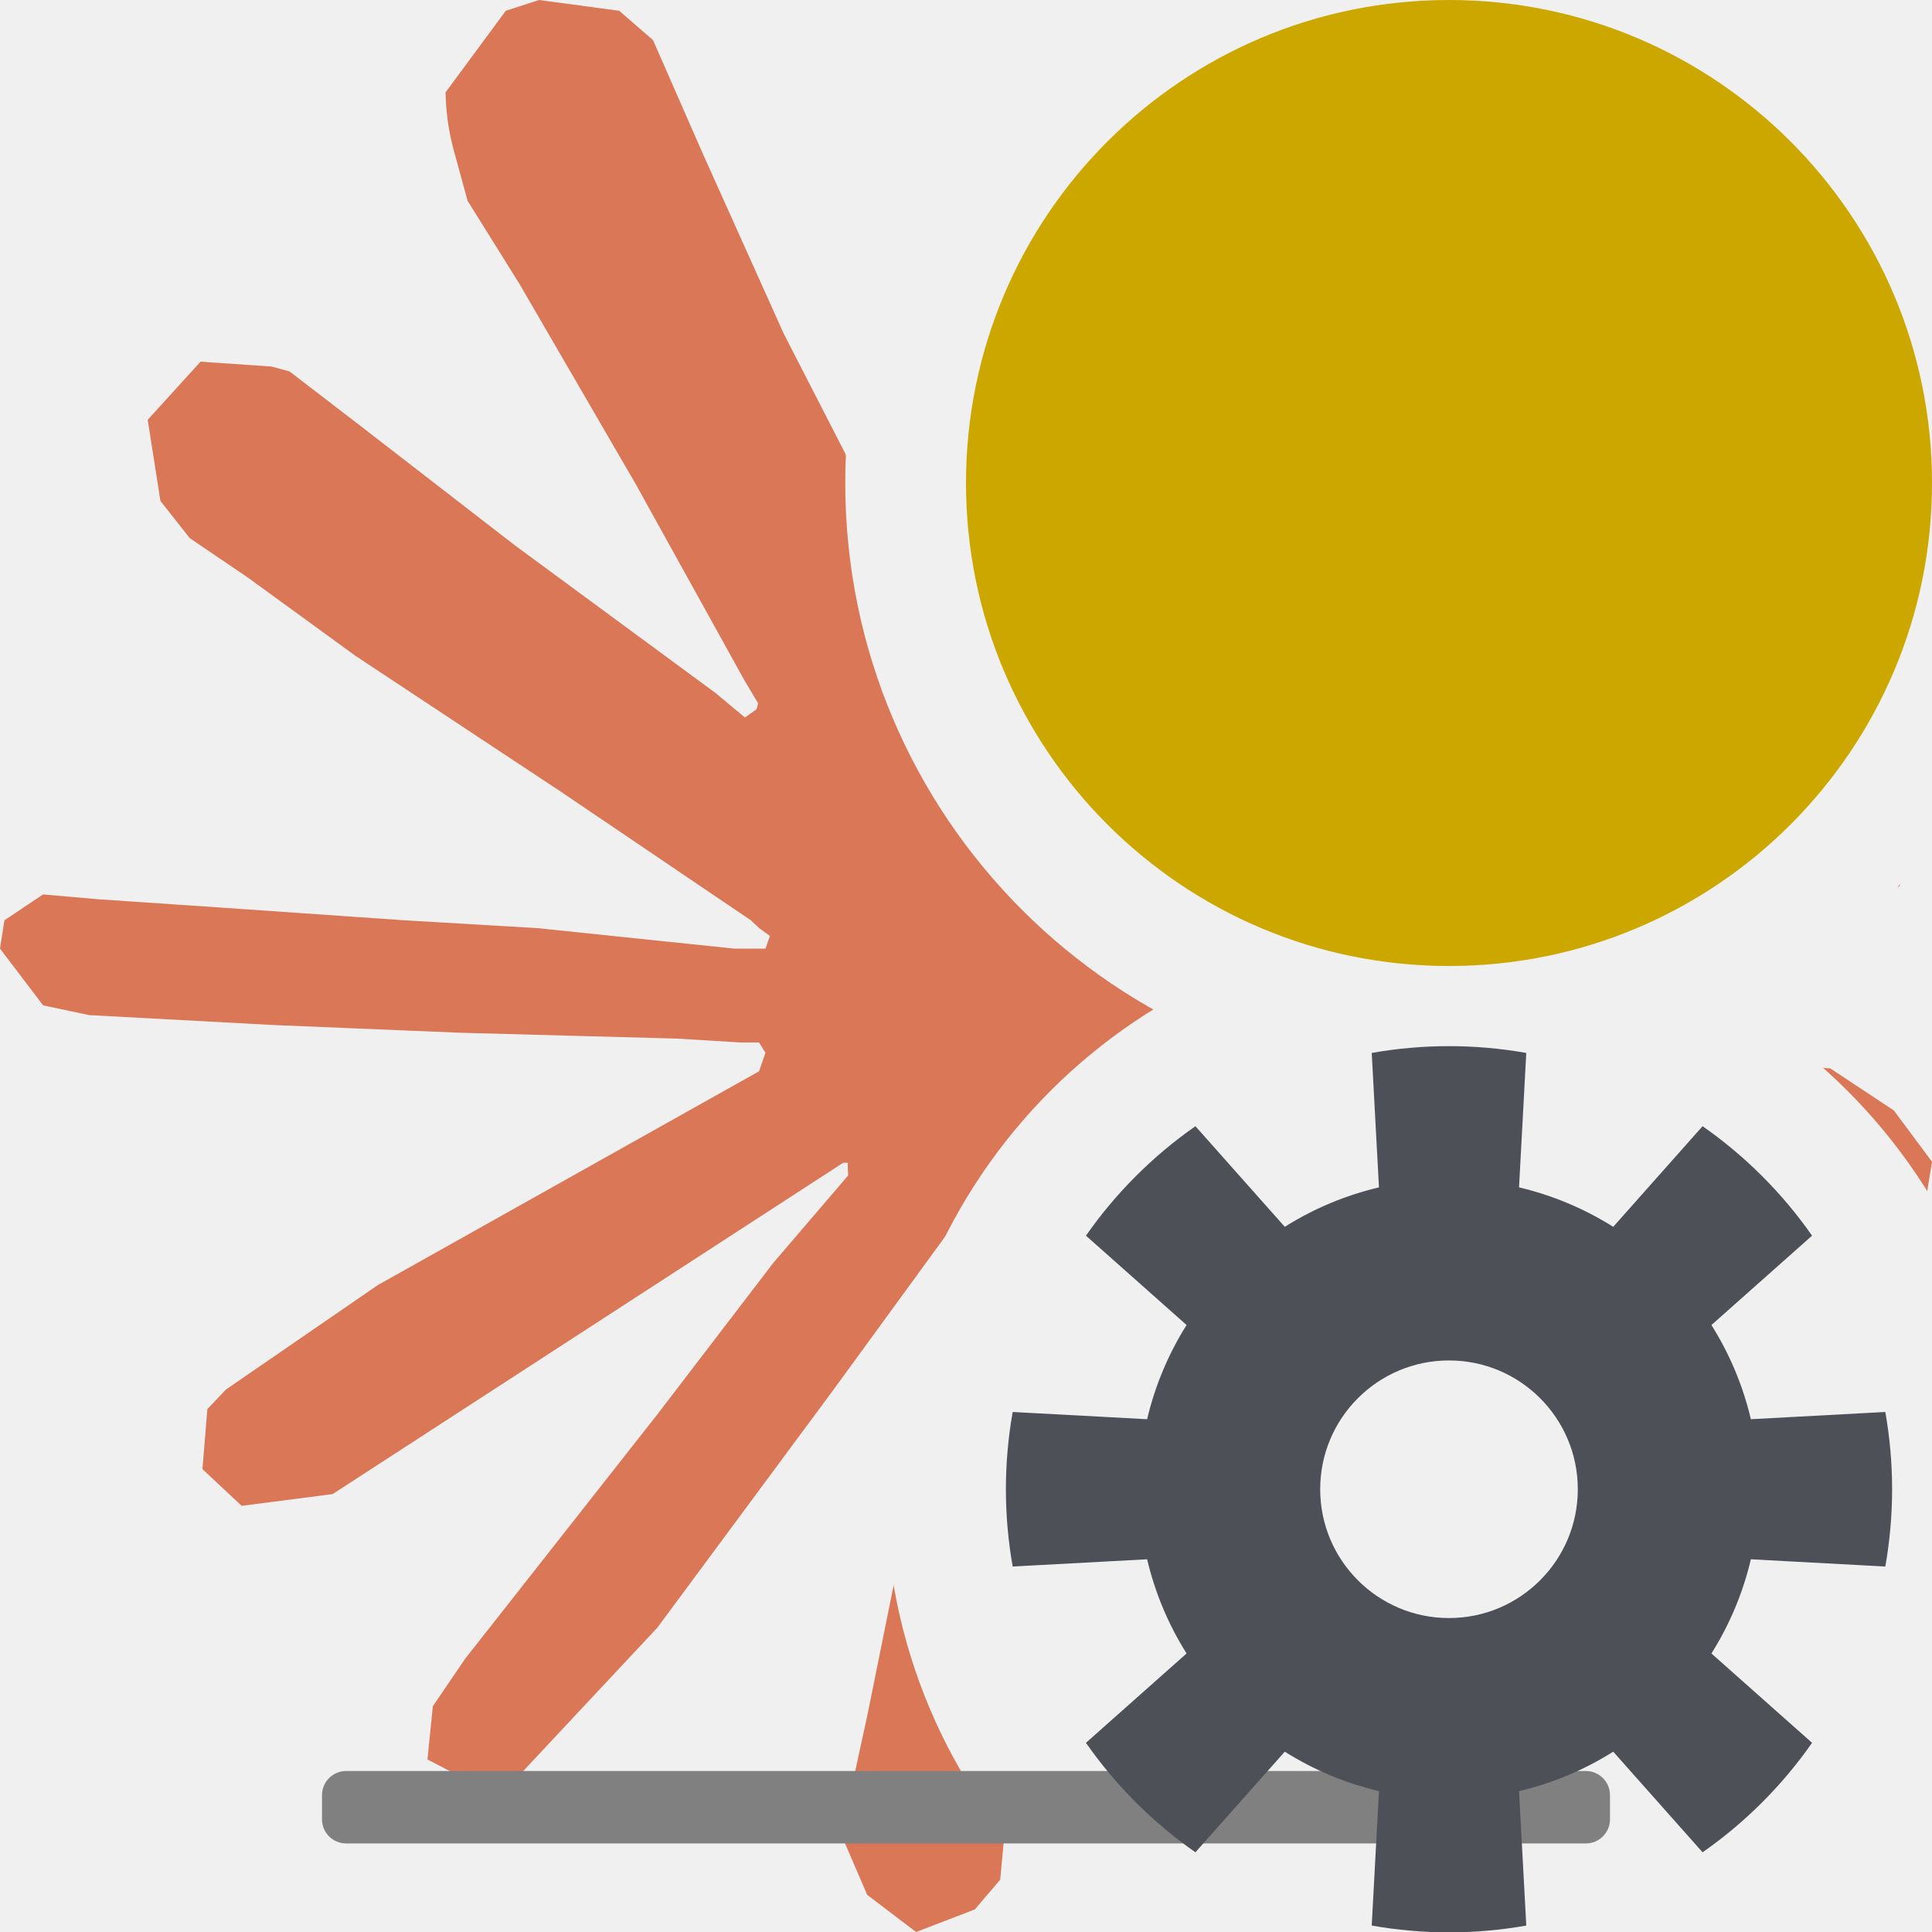
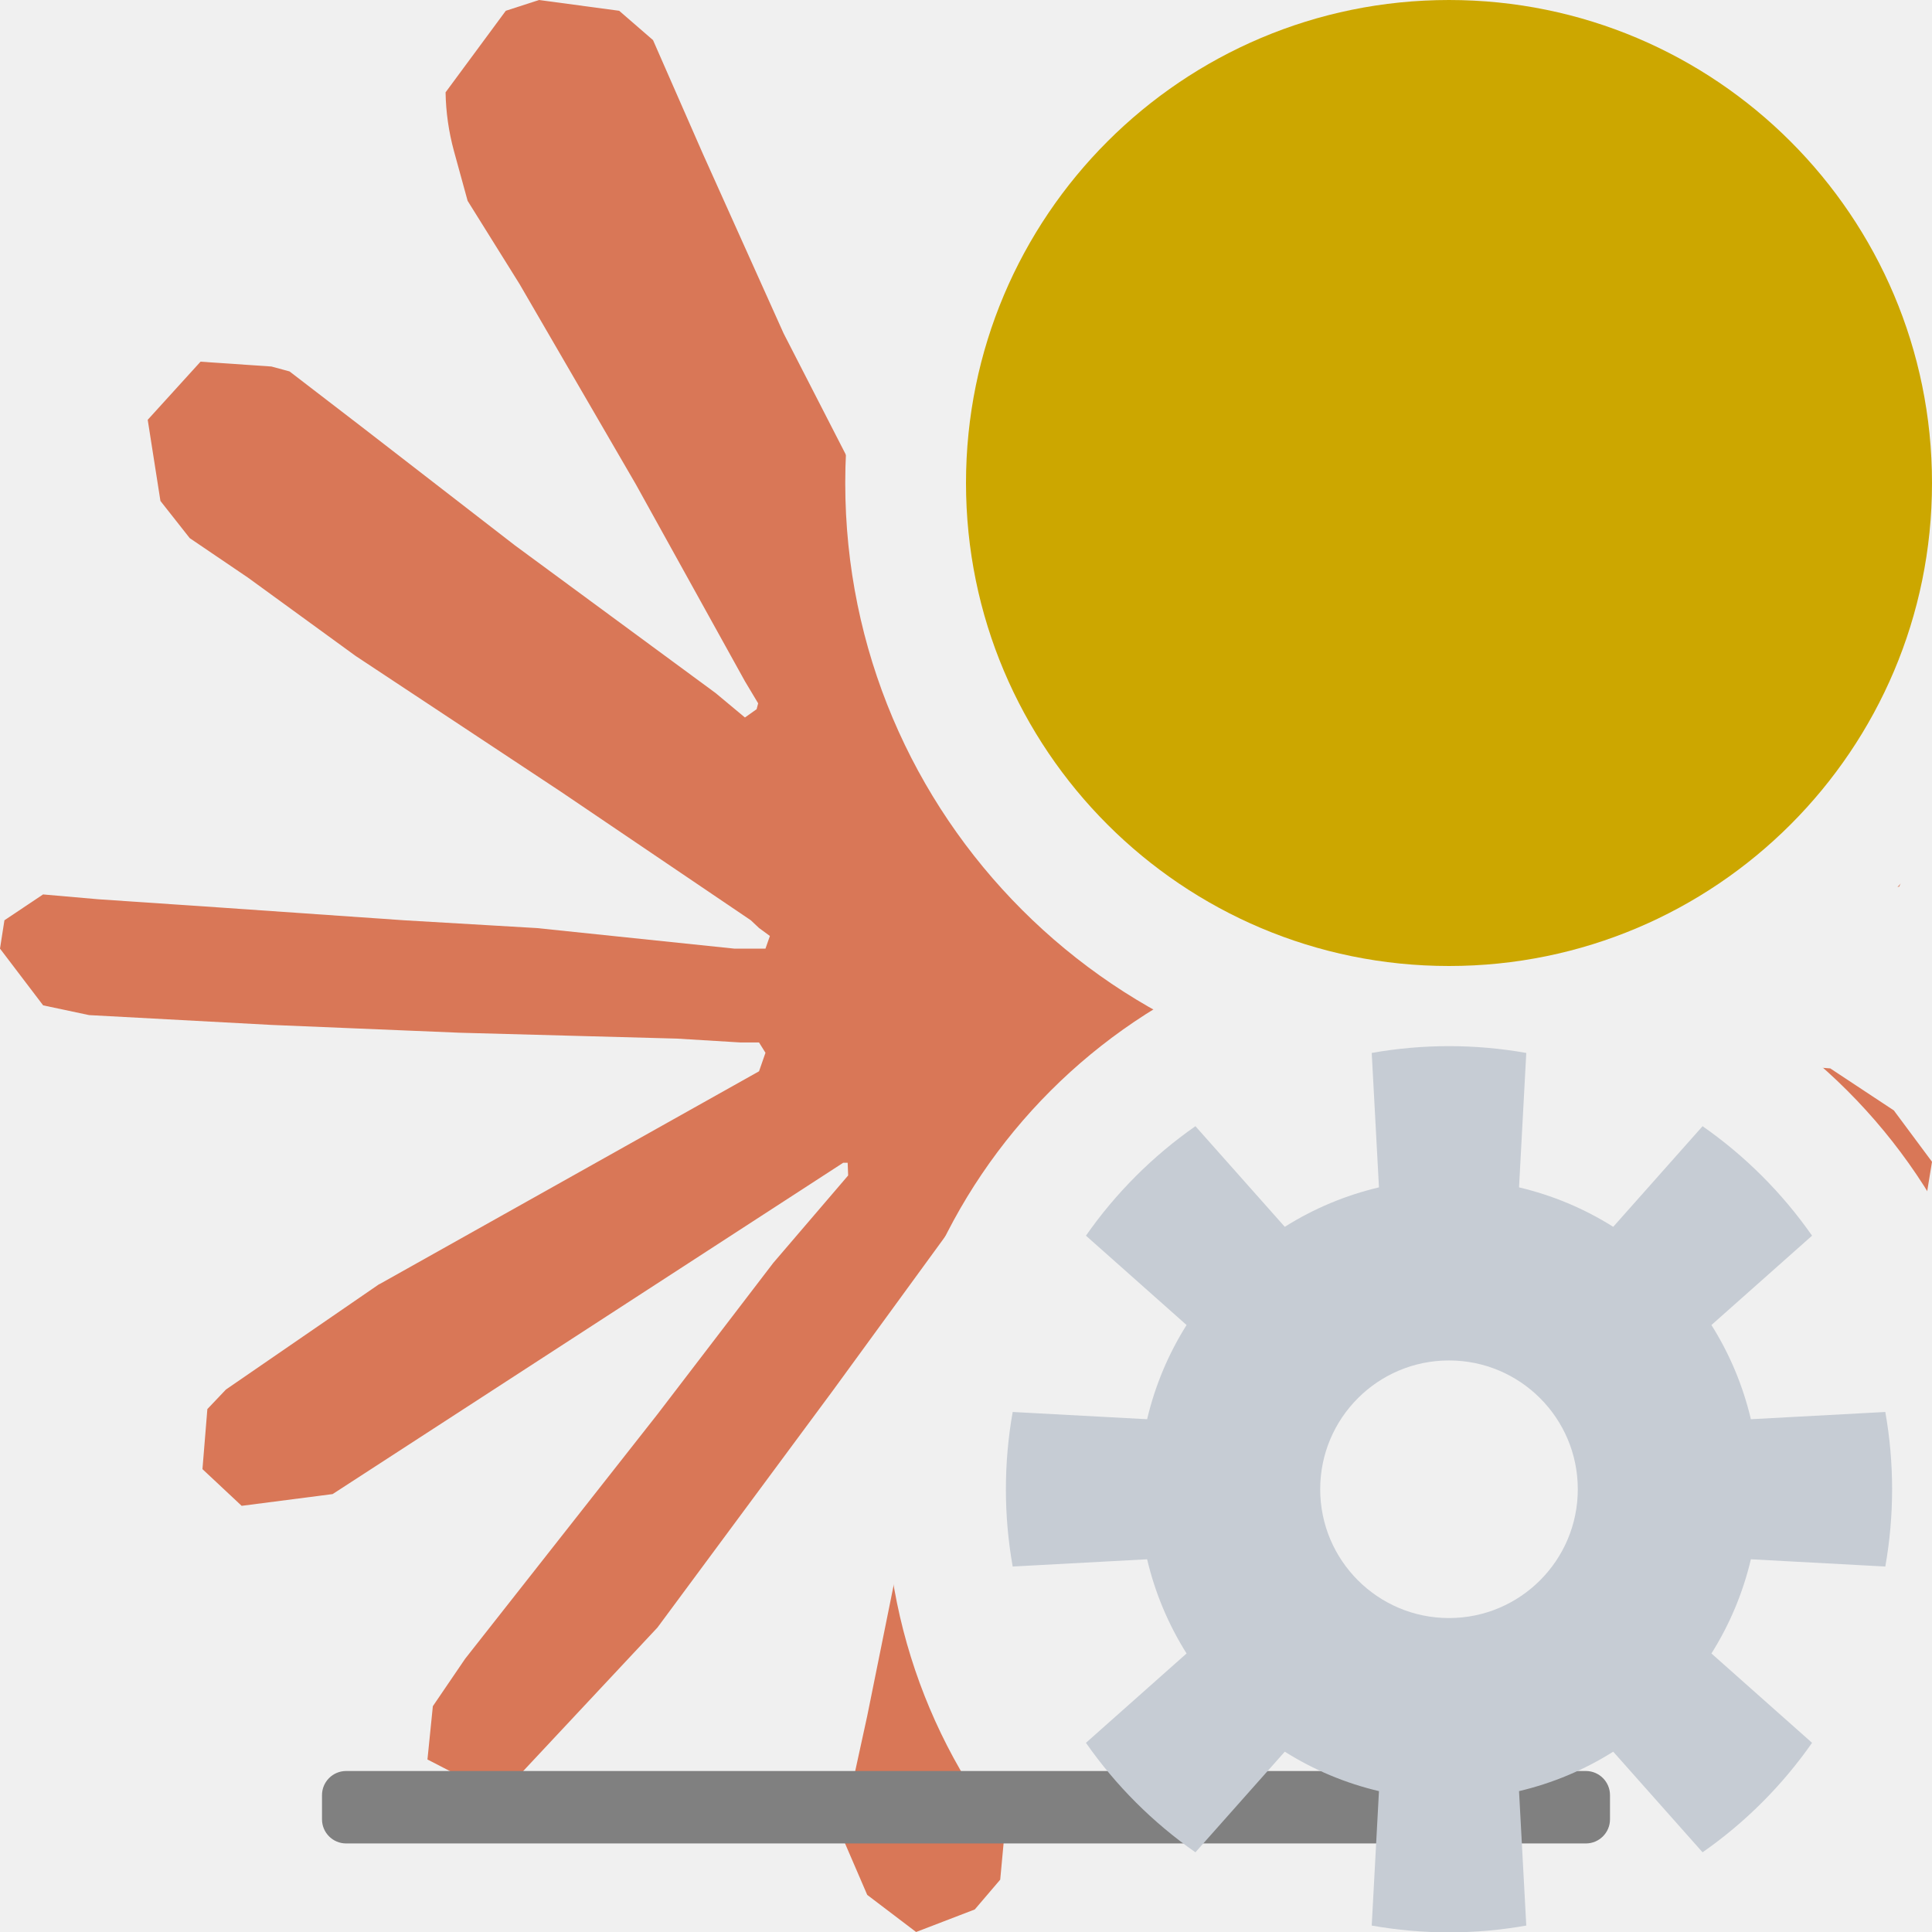
<svg xmlns="http://www.w3.org/2000/svg" height="1em" style="flex:none;line-height:1" viewBox="0 0 24 24" width="1em">
  <defs>
    <mask id="badge-mask">
      <rect width="24" height="24" fill="white" />
      <circle cx="18" cy="6" r="7.5" fill="black" />
      <circle cx="18" cy="18.5" r="7.0" fill="black" />
    </mask>
  </defs>
  <path mask="url(#badge-mask)" d="M4.709 15.955l4.72-2.647.08-.23-.08-.128H9.2l-.79-.048-2.698-.073-2.339-.097-2.266-.122-.571-.121L0 11.784l.055-.352.48-.321.686.06 1.52.103 2.278.158 1.652.097 2.449.255h.389l.055-.157-.134-.098-.103-.097-2.358-1.596-2.552-1.688-1.336-.972-.724-.491-.364-.462-.158-1.008.656-.722.881.06.225.061.893.686 1.908 1.476 2.491 1.833.365.304.145-.103.019-.073-.164-.274-1.355-2.446-1.446-2.49-.644-1.032-.17-.619a2.97 2.97 0 01-.104-.729L6.283.134 6.696 0l.996.134.42.364.62 1.414 1.002 2.229 1.555 3.03.456.898.243.832.091.255h.158V9.01l.128-1.706.237-2.095.23-2.695.08-.76.376-.91.747-.492.584.28.48.685-.067.444-.286 1.851-.559 2.903-.364 1.942h.212l.243-.242.985-1.306 1.652-2.064.73-.82.85-.904.547-.431h1.033l.76 1.129-.34 1.166-1.064 1.347-.881 1.142-1.264 1.7-.79 1.36.073.11.188-.02 2.856-.606 1.543-.28 1.841-.315.833.388.091.395-.328.807-1.969.486-2.309.462-3.439.813-.042.03.049.061 1.549.146.662.036h1.622l3.02.225.79.522.474.638-.079.485-1.215.62-1.64-.389-3.829-.91-1.312-.329h-.182v.11l1.093 1.068 2.006 1.81 2.509 2.33.127.578-.322.455-.34-.049-2.205-1.657-.851-.747-1.926-1.62h-.128v.17l.444.649 2.345 3.521.122 1.08-.17.353-.608.213-.668-.122-1.374-1.925-1.415-2.167-1.143-1.943-.14.08-.674 7.254-.316.37-.729.28-.607-.461-.322-.747.322-1.476.389-1.924.315-1.53.286-1.9.17-.632-.012-.042-.14.018-1.434 1.967-2.18 2.945-1.726 1.845-.414.164-.717-.37.067-.662.401-.589 2.388-3.036 1.44-1.882.93-1.086-.006-.158h-.055L4.132 18.56l-1.13.146-.487-.456.061-.746.231-.243 1.908-1.312-.006.006z" fill="#D97757" fill-rule="nonzero" />
  <circle cx="18" cy="6" r="6" fill="#CCA700" />
  <rect x="4" y="22" width="16" height="0.9" rx="0.3" fill="#808080" />
  <g id="ccsd-bg-gear">
-     <path d="M21.75 17.63L23.42 17.54A5.5 5.5 0 0 1 23.42 19.46L21.75 19.37A3.85 3.85 0 0 1 21.26 20.54L22.51 21.65A5.5 5.5 0 0 1 21.15 23.01L20.04 21.76A3.85 3.85 0 0 1 18.87 22.25L18.96 23.92A5.5 5.5 0 0 1 17.04 23.92L17.13 22.25A3.85 3.85 0 0 1 15.96 21.76L14.85 23.01A5.5 5.5 0 0 1 13.49 21.65L14.74 20.54A3.85 3.85 0 0 1 14.25 19.37L12.58 19.46A5.5 5.5 0 0 1 12.58 17.54L14.25 17.63A3.85 3.85 0 0 1 14.74 16.46L13.49 15.35A5.5 5.5 0 0 1 14.85 13.99L15.96 15.24A3.85 3.85 0 0 1 17.13 14.75L17.04 13.08A5.5 5.5 0 0 1 18.96 13.08L18.87 14.75A3.85 3.85 0 0 1 20.04 15.24L21.15 13.99A5.5 5.5 0 0 1 22.51 15.35L21.26 16.46A3.85 3.85 0 0 1 21.75 17.63ZM19.6 18.5A1.6 1.6 0 1 0 16.4 18.5A1.6 1.6 0 1 0 19.6 18.5Z" fill="#4D5157" fill-rule="evenodd" />
+     <path d="M21.75 17.63L23.42 17.54A5.5 5.5 0 0 1 23.42 19.46L21.75 19.37A3.85 3.85 0 0 1 21.26 20.54L22.51 21.65A5.5 5.5 0 0 1 21.15 23.01L20.04 21.76A3.85 3.85 0 0 1 18.87 22.25L18.96 23.92A5.5 5.5 0 0 1 17.04 23.92L17.13 22.25A3.85 3.85 0 0 1 15.96 21.76L14.85 23.01A5.5 5.5 0 0 1 13.49 21.65L14.74 20.54A3.85 3.85 0 0 1 14.25 19.37L12.58 19.46A5.5 5.5 0 0 1 12.58 17.54L14.25 17.63A3.85 3.85 0 0 1 14.74 16.46L13.49 15.35A5.5 5.5 0 0 1 14.85 13.99L15.96 15.24A3.85 3.85 0 0 1 17.13 14.75L17.04 13.08A5.5 5.5 0 0 1 18.96 13.08L18.87 14.75A3.85 3.85 0 0 1 20.04 15.24L21.15 13.99A5.5 5.5 0 0 1 22.51 15.35L21.26 16.46A3.85 3.85 0 0 1 21.75 17.63ZM19.6 18.5A1.6 1.6 0 1 0 16.4 18.5A1.6 1.6 0 1 0 19.6 18.5Z" fill="#C6CCD4" fill-rule="evenodd" />
  </g>
</svg>
